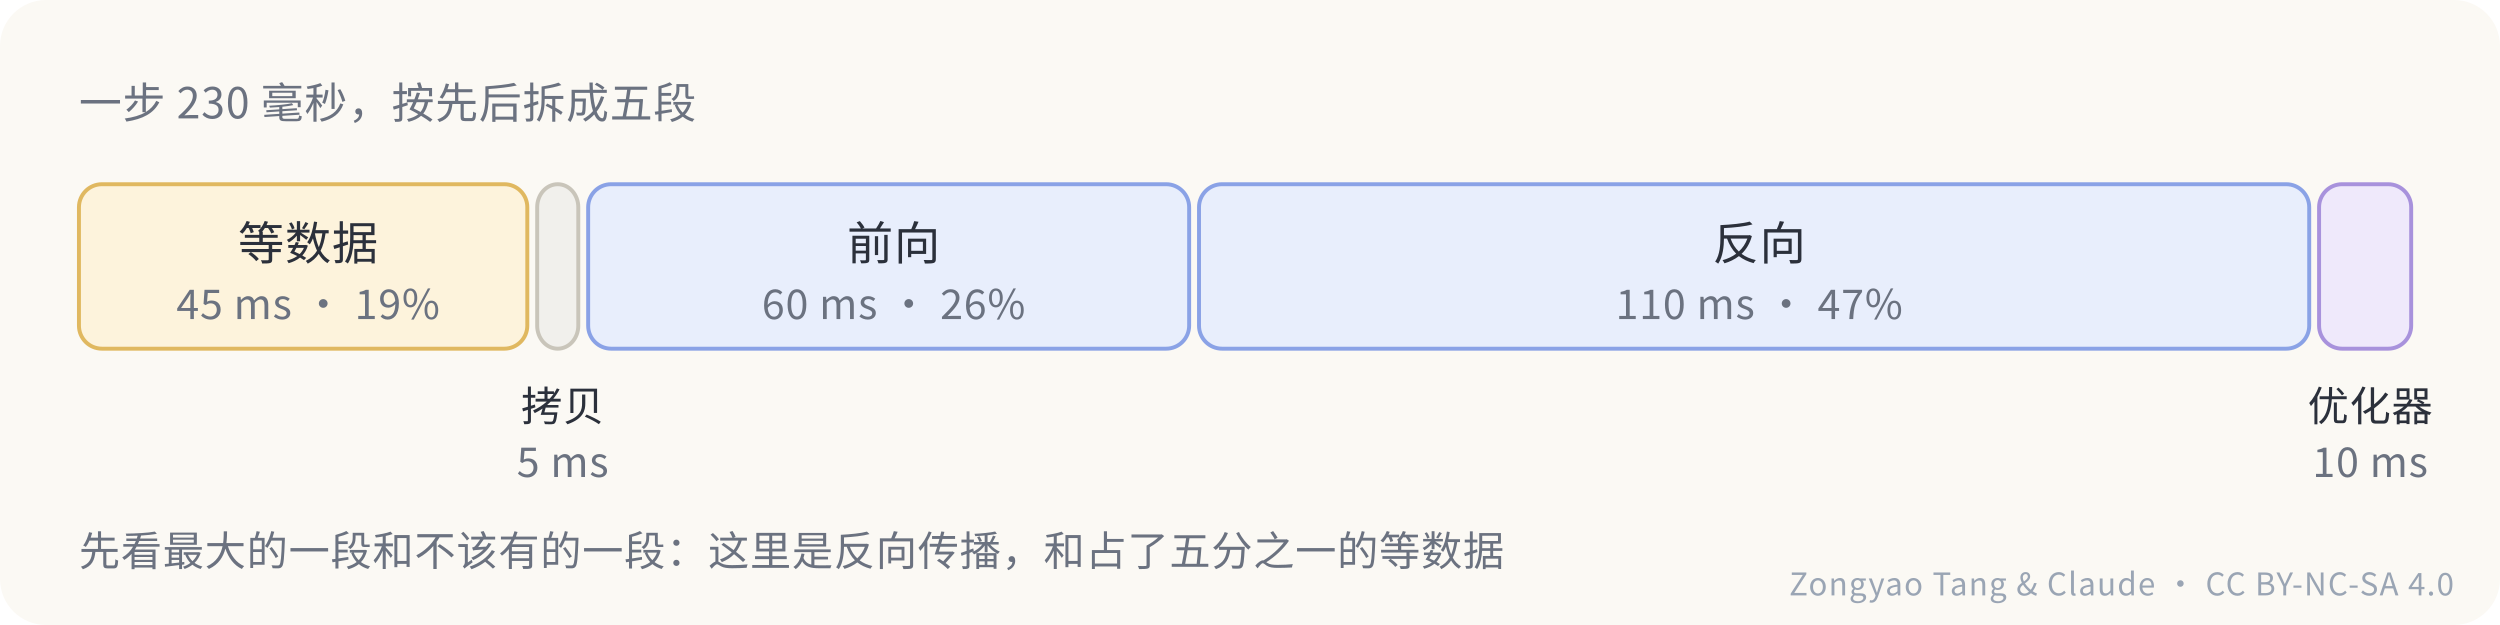
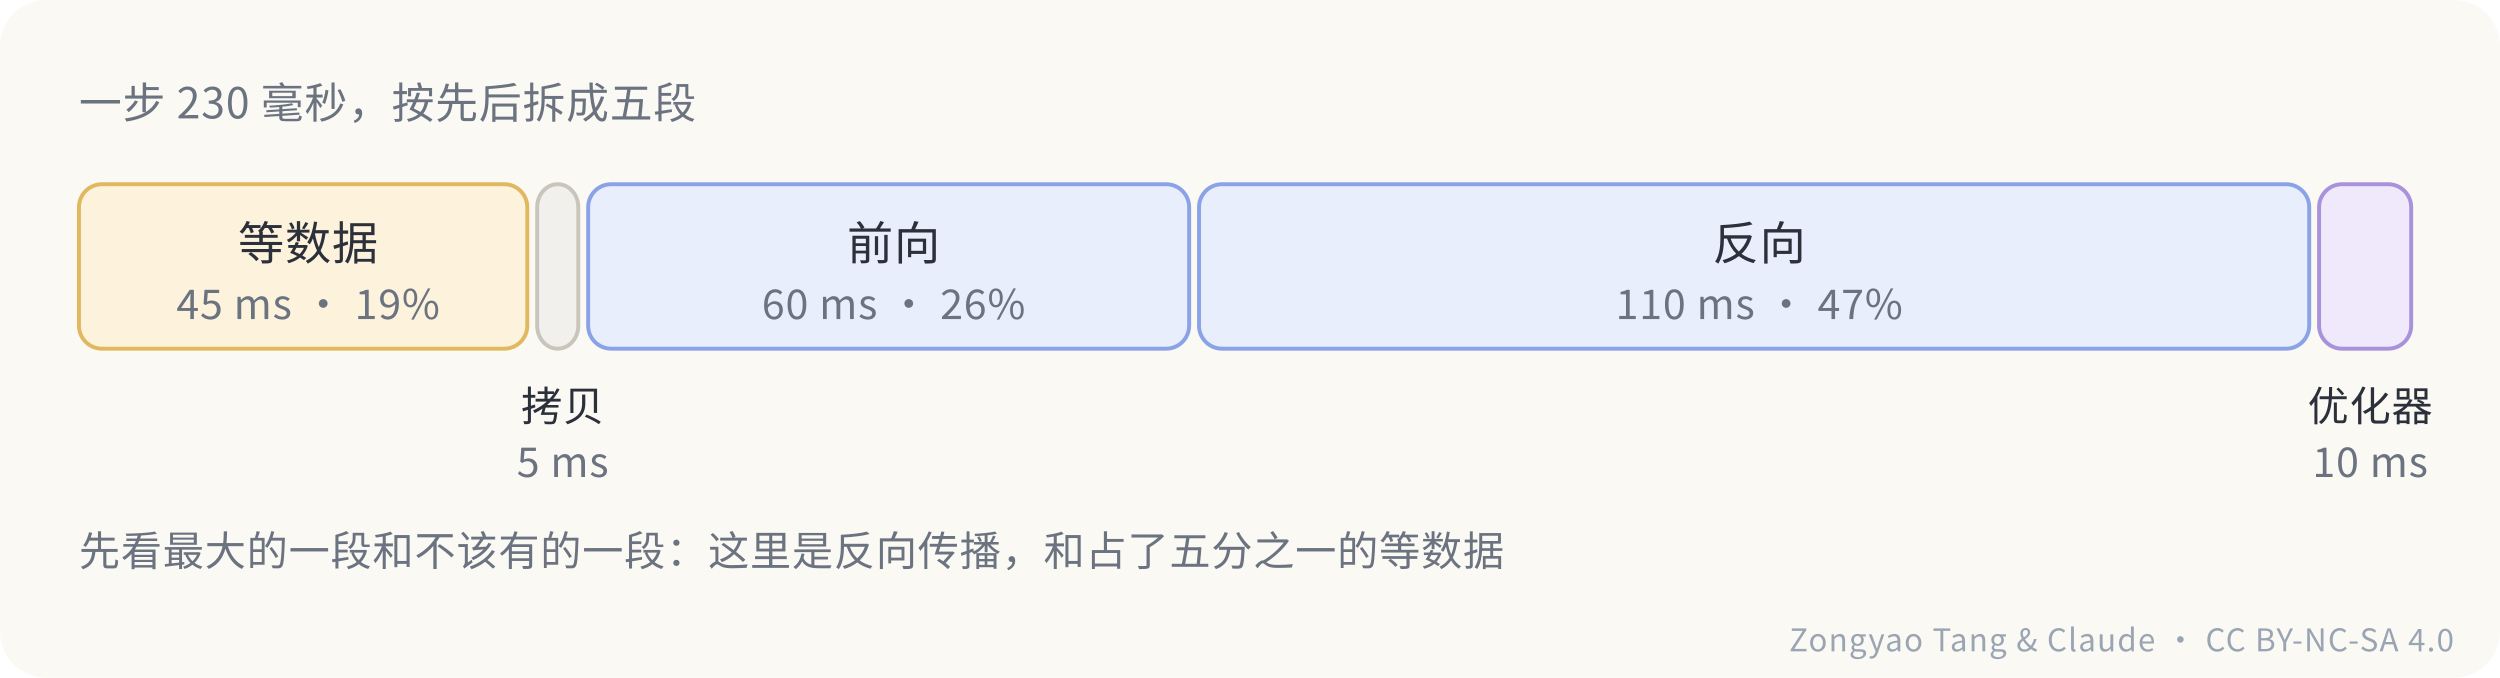
- <svg xmlns="http://www.w3.org/2000/svg" viewBox="0 0 760 190" width="760" height="190" font-family="'PingFang SC','Noto Sans CJK SC','Source Han Sans SC','Hiragino Sans GB','Microsoft YaHei',sans-serif" role="img" aria-label="把一步的时间拆开">
+ <svg xmlns="http://www.w3.org/2000/svg" viewBox="0 0 760 206" width="760" height="206" font-family="'PingFang SC','Noto Sans CJK SC','Source Han Sans SC','Hiragino Sans GB','Microsoft YaHei',sans-serif" role="img" aria-label="把一步的时间拆开">
  <defs>
    <marker id="tip" viewBox="0 0 10 10" refX="9" refY="5" markerWidth="7" markerHeight="7" orient="auto-start-reverse">
      <path d="M0 0 L10 5 L0 10 z" fill="#6b7280" />
    </marker>
  </defs>
-   <rect width="760" height="190" rx="14" fill="#fbf9f4" />
+   <rect width="760" height="206" rx="14" fill="#fbf9f4" />
  <text x="24" y="36" font-size="13" fill="#6b7280" font-weight="400" text-anchor="start" letter-spacing=".02em">一步 230 毫秒，按先后拆成五段</text>
  <rect x="24.0" y="56" width="136.3" height="50" rx="7" fill="#fdf3dc" stroke="#e0b860" stroke-width="1.2" />
  <text x="93.652" y="79" font-size="14" fill="#2b303b" font-weight="500" text-anchor="middle" letter-spacing=".02em">等数据</text>
  <text x="93.652" y="97" font-size="12.5" fill="#6b7280" font-weight="400" text-anchor="middle" letter-spacing=".02em">45 ms · 19%</text>
  <rect x="163.3" y="56" width="12.5" height="50" rx="7" fill="#f1f0ec" stroke="#c9c5ba" stroke-width="1.2" />
  <text x="171.043" y="128" font-size="12.5" fill="#2b303b" font-weight="400" text-anchor="middle" letter-spacing=".02em">拷贝</text>
  <text x="171.043" y="145" font-size="12.5" fill="#6b7280" font-weight="400" text-anchor="middle" letter-spacing=".02em">5 ms</text>
  <rect x="178.8" y="56" width="182.7" height="50" rx="7" fill="#e8eefc" stroke="#8aa2e6" stroke-width="1.2" />
  <text x="271.652" y="79" font-size="14" fill="#2b303b" font-weight="500" text-anchor="middle" letter-spacing=".02em">前向</text>
  <text x="271.652" y="97" font-size="12.5" fill="#6b7280" font-weight="400" text-anchor="middle" letter-spacing=".02em">60 ms · 26%</text>
  <rect x="364.5" y="56" width="337.5" height="50" rx="7" fill="#e8eefc" stroke="#8aa2e6" stroke-width="1.2" />
  <text x="534.783" y="79" font-size="14" fill="#2b303b" font-weight="500" text-anchor="middle" letter-spacing=".02em">反向</text>
  <text x="534.783" y="97" font-size="12.5" fill="#6b7280" font-weight="400" text-anchor="middle" letter-spacing=".02em">110 ms · 47%</text>
  <rect x="705.0" y="56" width="28.0" height="50" rx="7" fill="#efe9fb" stroke="#a892dc" stroke-width="1.2" />
  <text x="720.522" y="128" font-size="12.5" fill="#2b303b" font-weight="400" text-anchor="middle" letter-spacing=".02em">优化器</text>
  <text x="720.522" y="145" font-size="12.5" fill="#6b7280" font-weight="400" text-anchor="middle" letter-spacing=".02em">10 ms</text>
  <text x="24" y="172" font-size="12.5" fill="#6b7280" font-weight="400" text-anchor="start" letter-spacing=".02em">先看最大的一段和不该有的一段：这里是反向传播，和占了五分之一的等数据</text>
-   <text x="746" y="181" font-size="9.5" fill="#9AA5B4" text-anchor="end" letter-spacing=".04em">Zongyao Tang &amp; Claude · CC BY-NC-SA 4.0</text>
+   <text x="746" y="198" font-size="9.5" fill="#9AA5B4" text-anchor="end" letter-spacing=".04em">Zongyao Tang &amp; Claude · CC BY-NC-SA 4.0</text>
</svg>
